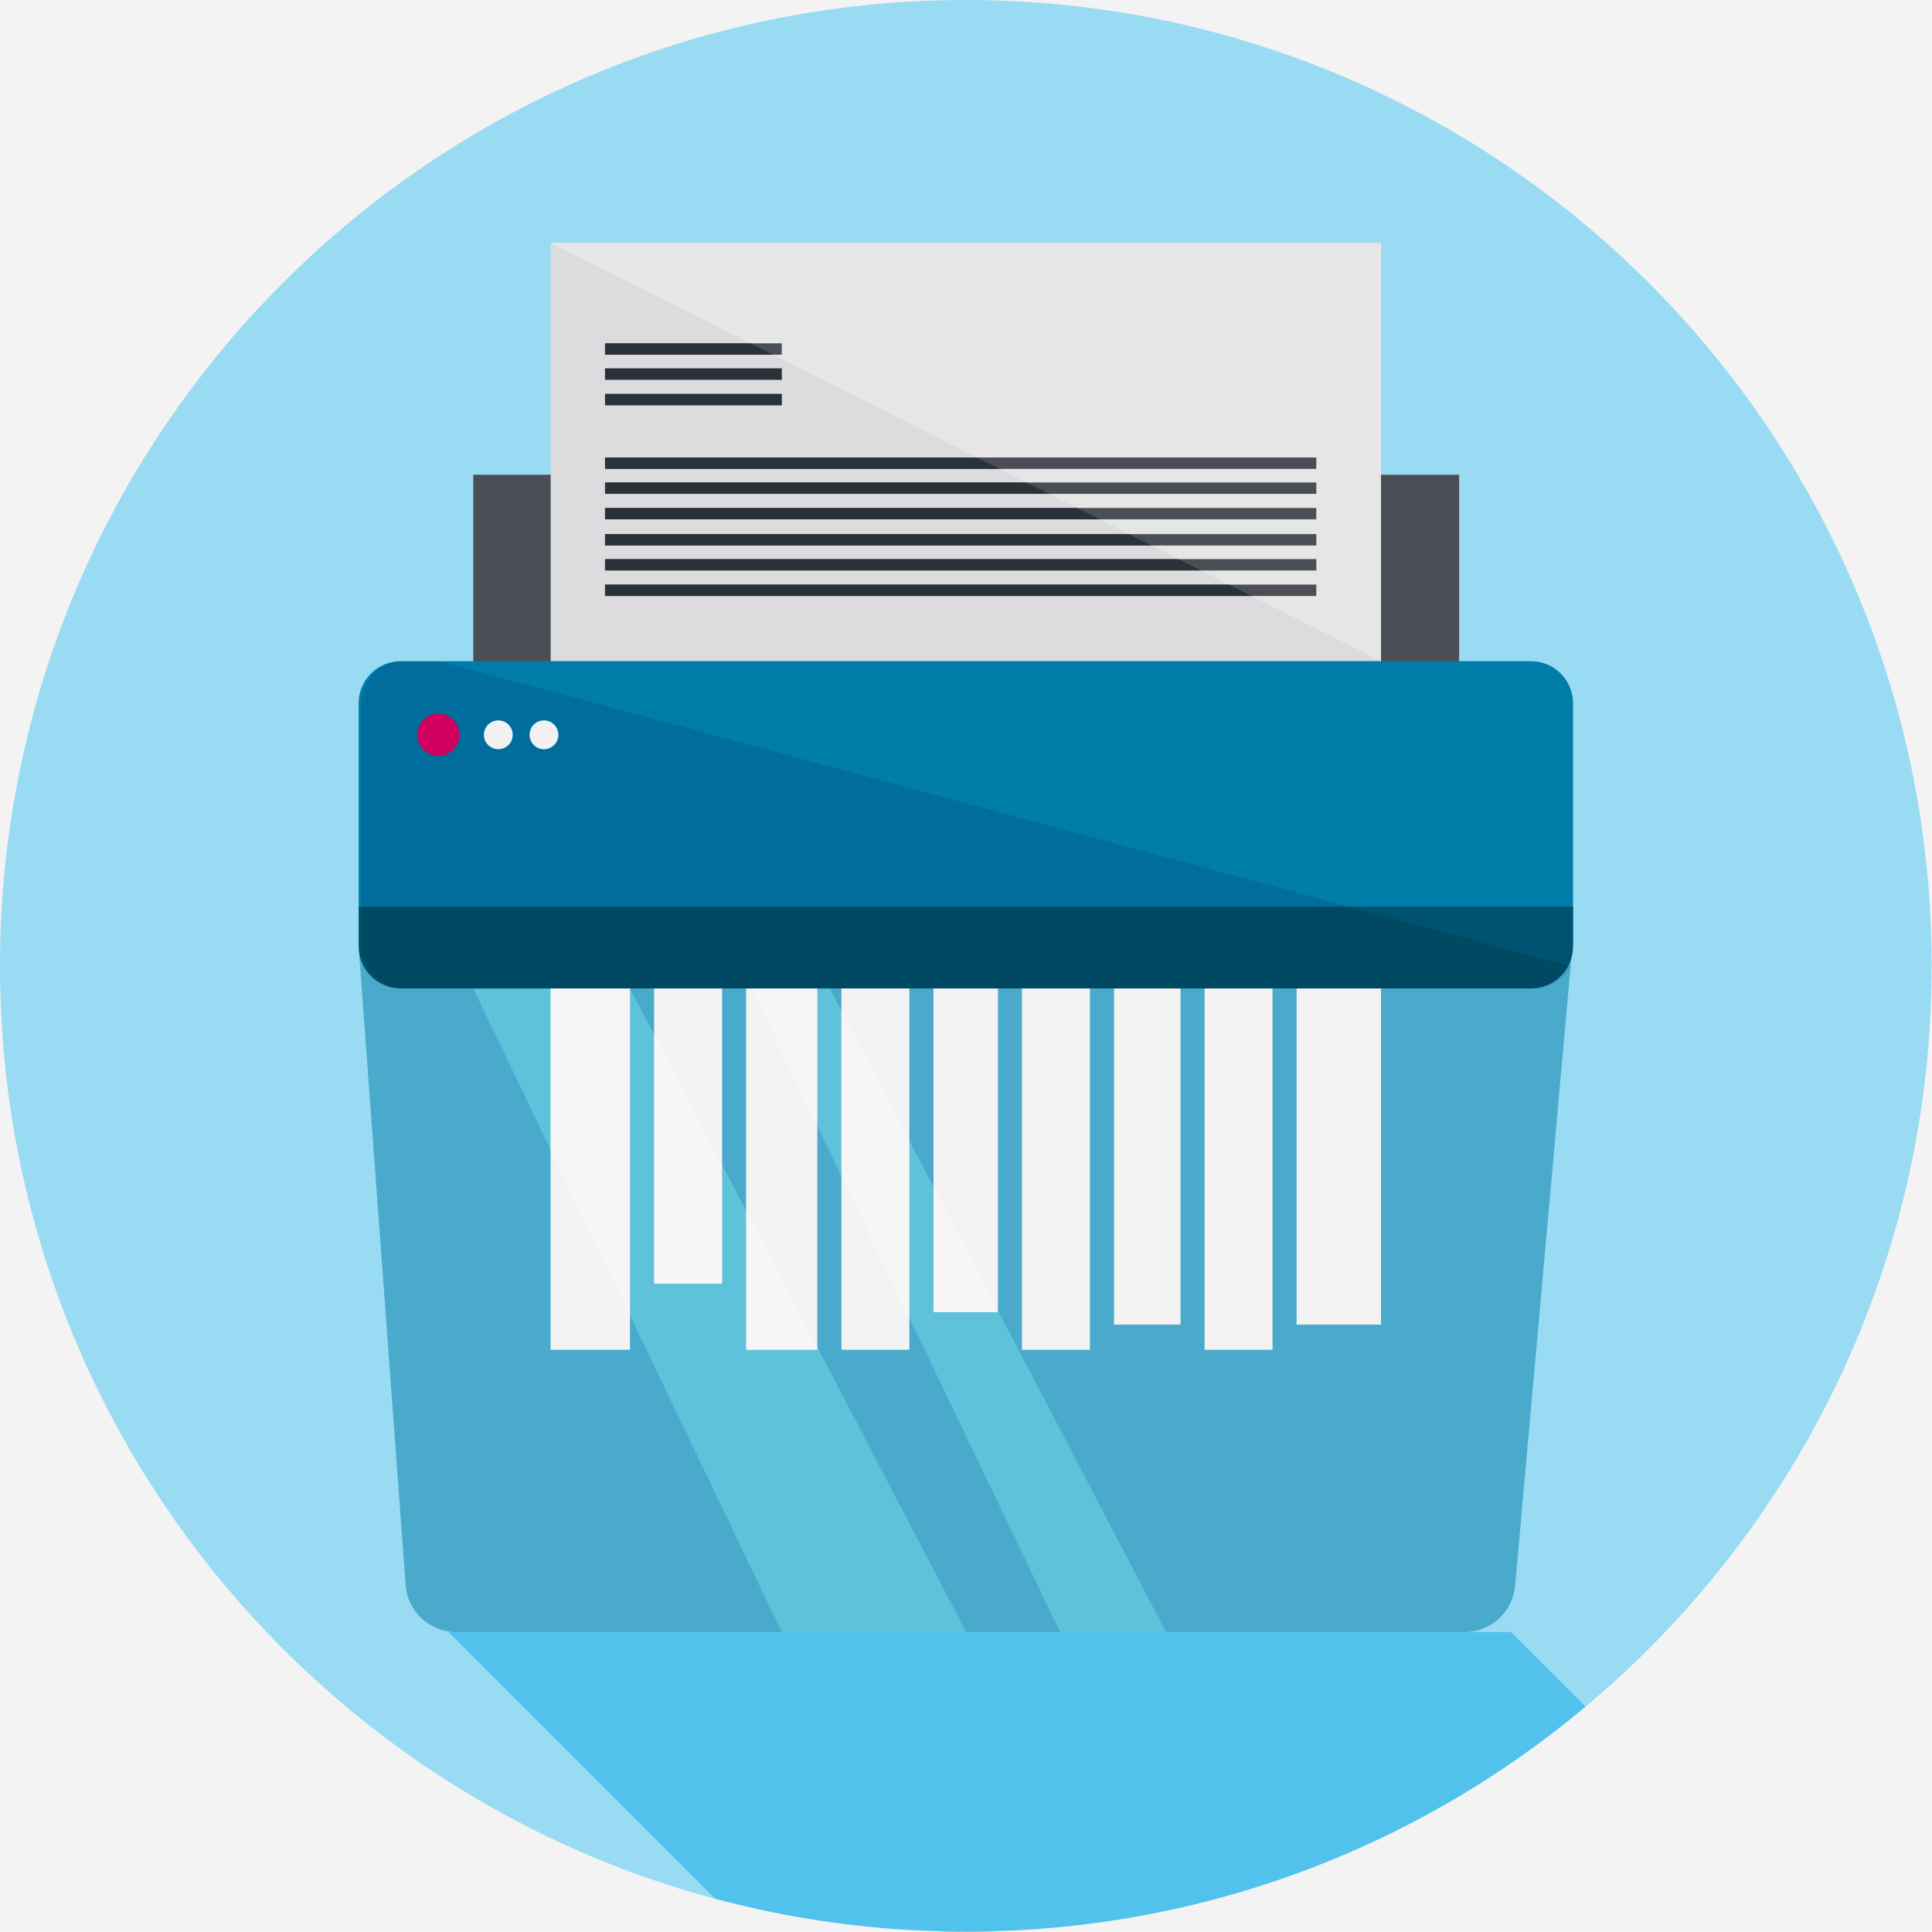
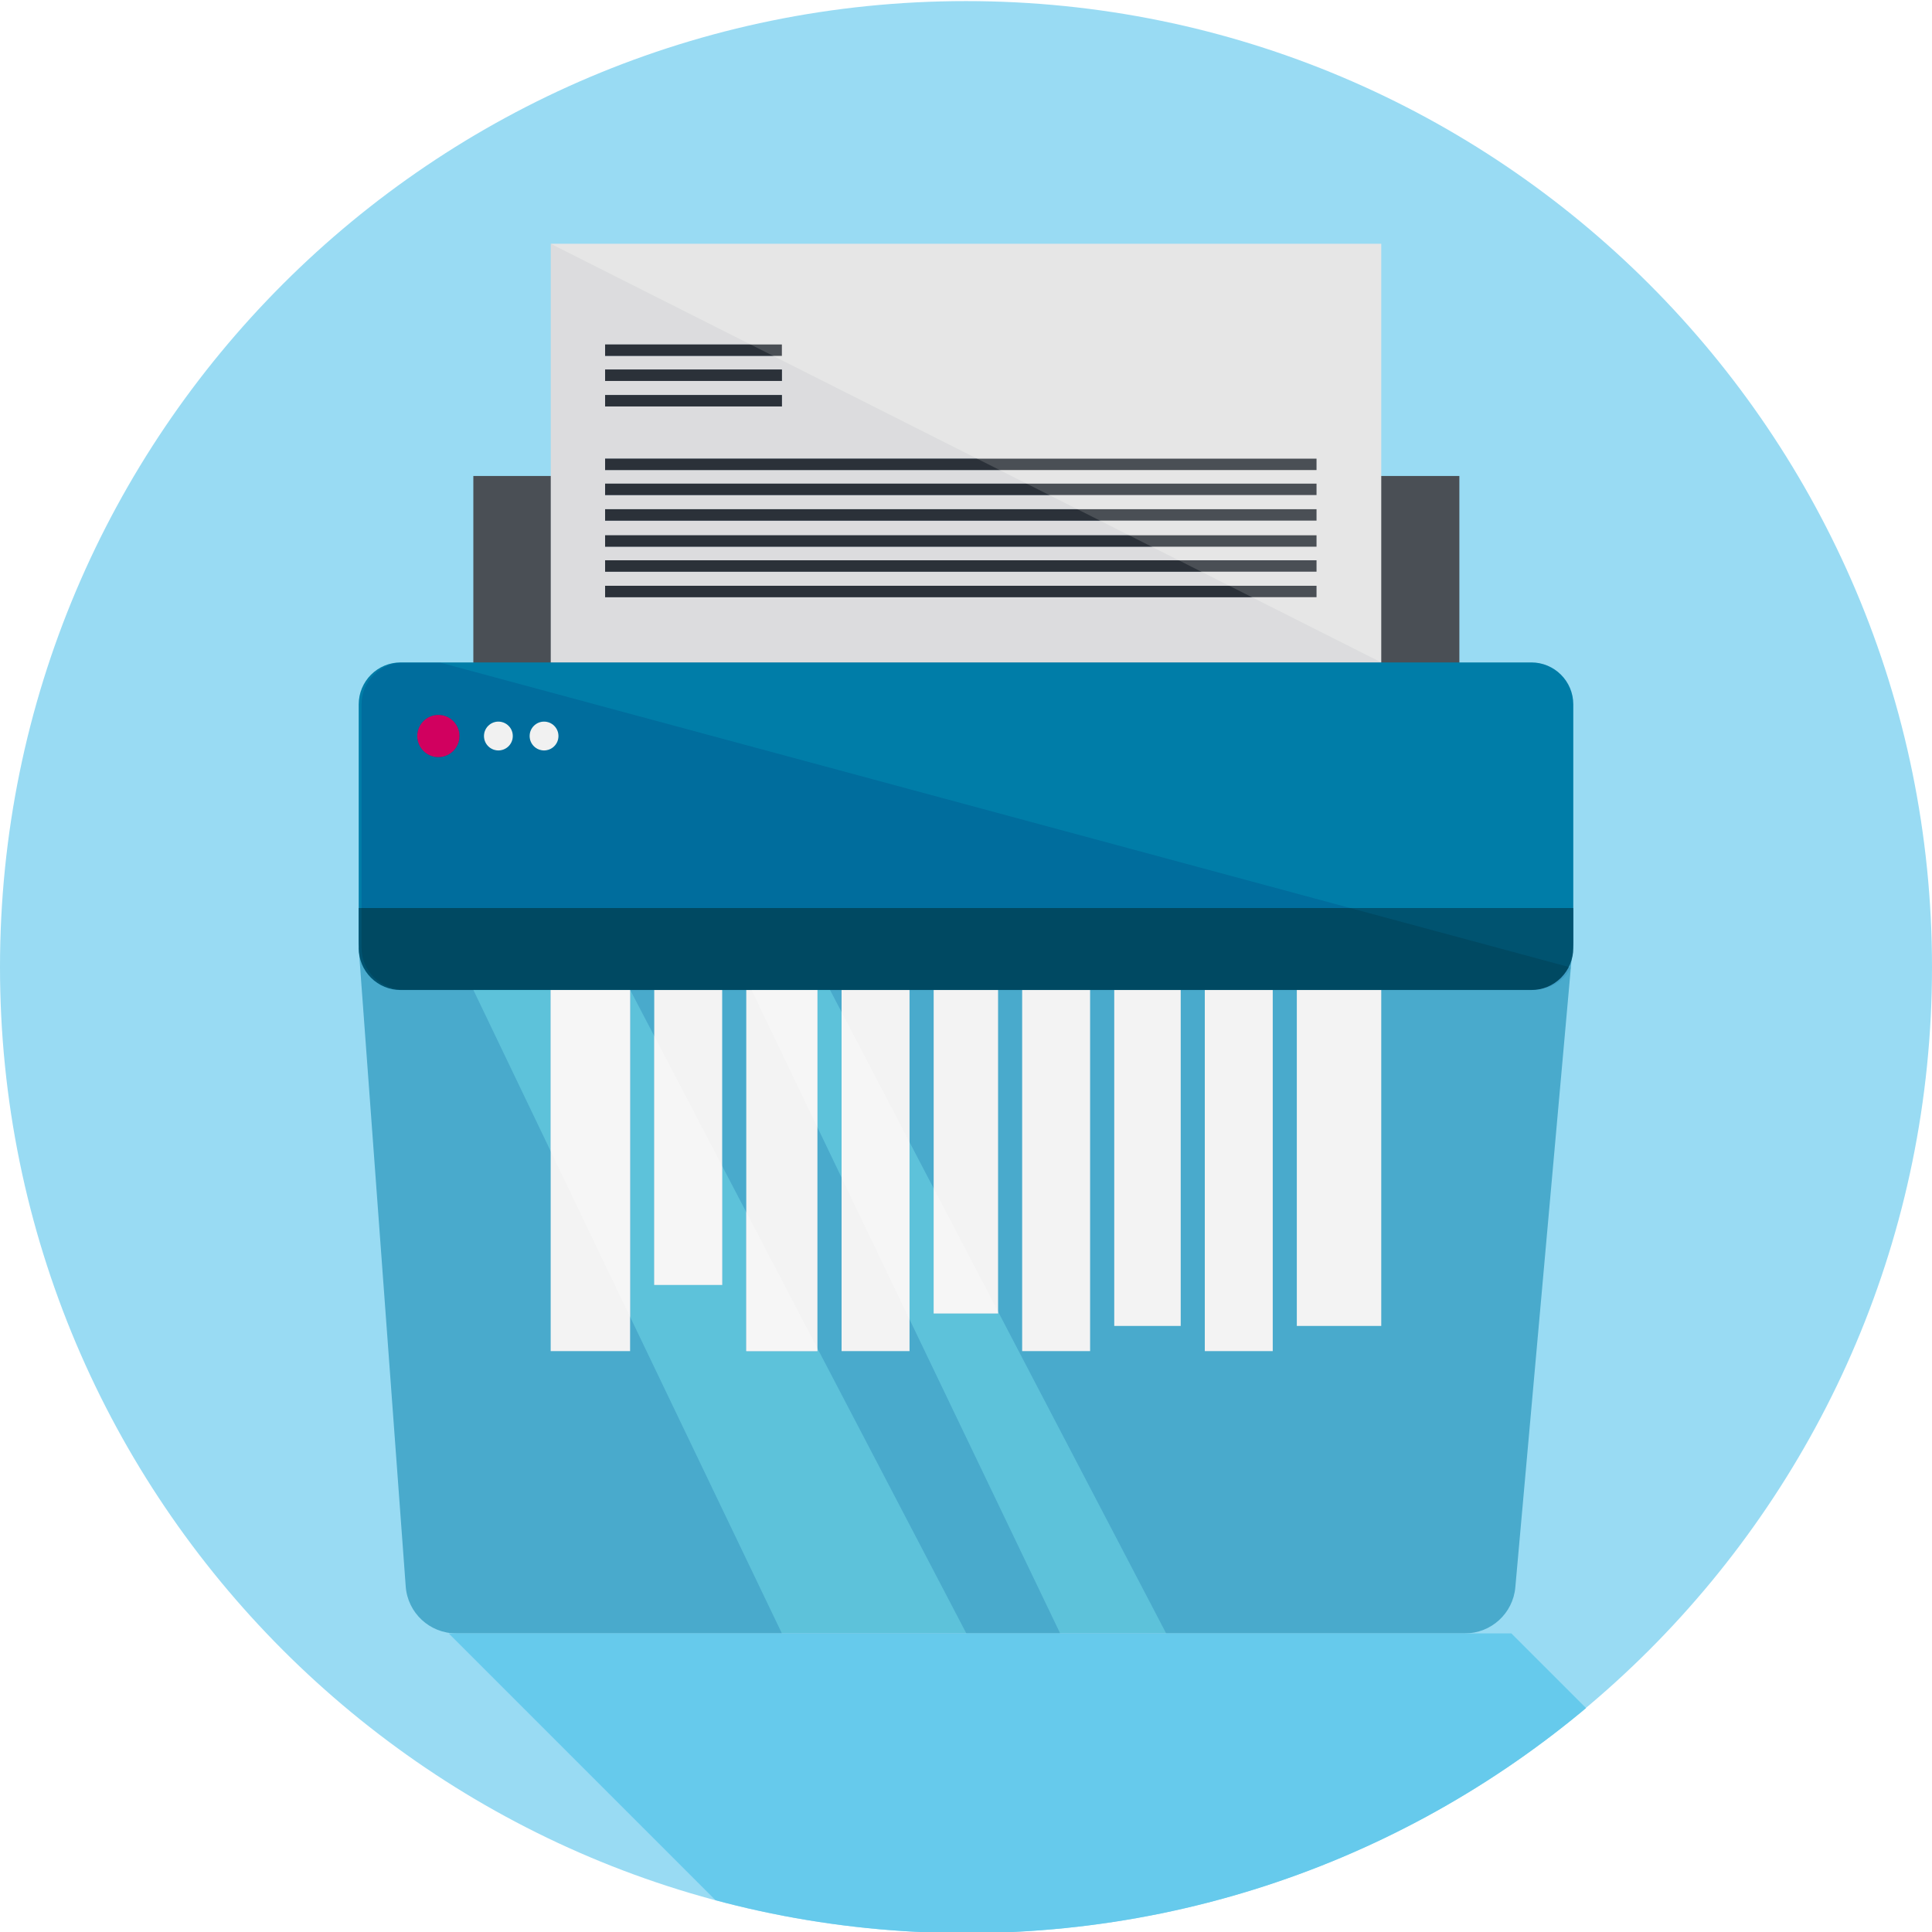
- <svg xmlns="http://www.w3.org/2000/svg" viewBox="0 0 300.05 300">
+ <svg xmlns="http://www.w3.org/2000/svg" viewBox="0 0 300 300">
  <defs>
-     <style>.a{fill:none;}.b{isolation:isolate;}.c,.l{fill:#f3f3f3;}.d{fill:#99dbf3;}.e,.m{fill:#4a4f55;}.f{fill:#e6e6e6;}.g,.h{fill:#007da8;}.g{opacity:0.52;}.i{fill:#005370;}.j{fill:#d6006d;}.k,.o{fill:#25282b;}.k{opacity:0.19;}.k,.l,.m,.o{mix-blend-mode:overlay;}.l{opacity:0.31;}.n{clip-path:url(#a);}</style>
+     <style>.a{fill:none;}.b{isolation:isolate;}.c{fill:#99dbf3;}.d,.m{fill:#4a4f55;}.e{fill:#e6e6e6;}.f,.h{fill:#007da8;}.f{opacity:0.52;}.g,.l{fill:#f3f3f3;}.i{fill:#005370;}.j{fill:#d6006d;}.k{fill:#25282b;opacity:0.19;}.k,.l,.m{mix-blend-mode:overlay;}.l{opacity:0.31;}.n{clip-path:url(#a);}.o{fill:#66caec;}</style>
    <clipPath id="a">
-       <circle class="a" cx="150.05" cy="150" r="150" />
+       <circle class="a" cx="150.05" cy="150.17" r="150" />
    </clipPath>
  </defs>
  <g class="b">
-     <rect class="c" width="300" height="300" />
-     <circle class="d" cx="150" cy="150" r="150" />
-     <rect class="e" x="73.5" y="73.73" width="153.11" height="37.11" />
-     <rect class="f" x="85.51" y="37.68" width="128.97" height="85.97" />
-     <rect class="e" x="93.96" y="53.32" width="27.45" height="1.77" />
-     <rect class="e" x="93.96" y="57.21" width="27.45" height="1.77" />
-     <rect class="e" x="93.96" y="61.17" width="27.45" height="1.77" />
-     <rect class="e" x="93.96" y="71.05" width="110.47" height="1.77" />
-     <rect class="e" x="93.96" y="74.93" width="110.47" height="1.77" />
-     <rect class="e" x="93.96" y="78.89" width="110.47" height="1.77" />
-     <rect class="e" x="93.96" y="82.95" width="110.47" height="1.77" />
-     <rect class="e" x="93.96" y="86.83" width="110.47" height="1.77" />
-     <rect class="e" x="93.96" y="90.79" width="110.47" height="1.77" />
-     <path class="g" d="M55.7,147,63,246.18a7.86,7.86,0,0,0,7.83,7.28H227.47a7.86,7.86,0,0,0,7.83-7.16l9-100.44Z" />
-     <rect class="c" x="158.72" y="123.66" width="10.55" height="85.97" />
-     <rect class="c" x="173.02" y="123.66" width="10.32" height="82.06" />
-     <rect class="c" x="85.51" y="123.66" width="12.33" height="85.97" />
-     <rect class="c" x="144.98" y="123.66" width="10" height="80.12" />
-     <rect class="c" x="101.59" y="123.66" width="10.55" height="75.69" />
-     <rect class="c" x="130.68" y="123.66" width="10.55" height="85.97" />
-     <rect class="c" x="115.88" y="123.66" width="11.05" height="85.97" />
-     <rect class="c" x="201.37" y="123.66" width="13.11" height="82.06" />
-     <rect class="c" x="187.08" y="123.66" width="10.55" height="85.97" />
-     <rect class="h" x="55.7" y="102.69" width="188.6" height="49.68" rx="6.52" />
-     <path class="i" d="M55.7,140.8V147a6.51,6.51,0,0,0,6.52,6.51H237.78A6.51,6.51,0,0,0,244.3,147V140.8Z" />
-     <circle class="j" cx="68.07" cy="114.12" r="3.28" />
-     <circle class="c" cx="77.39" cy="114.12" r="2.24" />
-     <circle class="c" cx="84.48" cy="114.12" r="2.24" />
-     <path class="k" d="M68.25,102.69H62.66a6.52,6.52,0,0,0-6.52,6.52v36.65h0V147a6.51,6.51,0,0,0,6.52,6.51H238.23a6.5,6.5,0,0,0,5.73-3.42Z" />
-     <polygon class="l" points="73.5 153.53 97.85 153.53 150.05 253.46 121.41 253.46 73.5 153.53" />
-     <polygon class="l" points="116.7 153.53 128.88 153.53 181.08 253.46 164.62 253.46 116.7 153.53" />
-     <polygon class="m" points="85.51 37.68 214.49 102.69 85.51 102.69 85.51 37.68" />
+     <rect class="a" y="0.17" width="300" height="300" />
+     <circle class="c" cx="150" cy="150.17" r="150" />
+     <rect class="d" x="73.5" y="73.91" width="153.11" height="37.11" />
+     <rect class="e" x="85.51" y="37.85" width="128.97" height="85.97" />
+     <rect class="d" x="93.96" y="53.49" width="27.45" height="1.77" />
+     <rect class="d" x="93.96" y="57.38" width="27.45" height="1.77" />
+     <rect class="d" x="93.96" y="61.34" width="27.45" height="1.77" />
+     <rect class="d" x="93.96" y="71.22" width="110.47" height="1.77" />
+     <rect class="d" x="93.96" y="75.1" width="110.47" height="1.77" />
+     <rect class="d" x="93.96" y="79.07" width="110.47" height="1.77" />
+     <rect class="d" x="93.96" y="83.12" width="110.47" height="1.77" />
+     <rect class="d" x="93.96" y="87" width="110.47" height="1.77" />
+     <rect class="d" x="93.96" y="90.96" width="110.47" height="1.77" />
+     <path class="f" d="M55.7,147.19,63,246.35a7.86,7.86,0,0,0,7.83,7.28H227.47a7.85,7.85,0,0,0,7.83-7.16l9-100.44Z" />
+     <rect class="g" x="158.72" y="123.83" width="10.55" height="85.97" />
+     <rect class="g" x="173.02" y="123.83" width="10.32" height="82.06" />
+     <rect class="g" x="85.51" y="123.83" width="12.33" height="85.97" />
+     <rect class="g" x="144.98" y="123.83" width="10" height="80.12" />
+     <rect class="g" x="101.59" y="123.83" width="10.55" height="75.69" />
+     <rect class="g" x="130.68" y="123.83" width="10.55" height="85.97" />
+     <rect class="g" x="115.88" y="123.83" width="11.05" height="85.97" />
+     <rect class="g" x="201.37" y="123.83" width="13.11" height="82.06" />
+     <rect class="g" x="187.08" y="123.83" width="10.55" height="85.97" />
+     <rect class="h" x="55.7" y="102.86" width="188.6" height="49.68" rx="6.52" />
+     <path class="i" d="M55.7,141v6.22a6.51,6.51,0,0,0,6.52,6.51H237.78a6.51,6.51,0,0,0,6.52-6.51V141Z" />
+     <circle class="j" cx="68.07" cy="114.29" r="3.28" />
+     <circle class="g" cx="77.39" cy="114.29" r="2.24" />
+     <circle class="g" cx="84.48" cy="114.29" r="2.24" />
+     <path class="k" d="M68.25,102.86H62.66a6.52,6.52,0,0,0-6.52,6.52V146h0v1.16a6.51,6.51,0,0,0,6.52,6.51H238.23a6.5,6.5,0,0,0,5.73-3.42Z" />
+     <polygon class="l" points="73.5 153.71 97.85 153.71 150.05 253.63 121.41 253.63 73.5 153.71" />
+     <polygon class="l" points="116.7 153.71 128.88 153.71 181.08 253.63 164.62 253.63 116.7 153.71" />
+     <polygon class="m" points="85.51 37.85 214.49 102.86 85.51 102.86 85.51 37.85" />
    <g class="n">
-       <polygon class="o" points="69.67 253.46 169.27 353.06 306.29 325.06 234.68 253.46 69.67 253.46" />
+       <polygon class="o" points="69.67 253.63 169.27 353.23 306.29 325.23 234.68 253.63 69.67 253.63" />
    </g>
  </g>
</svg>
